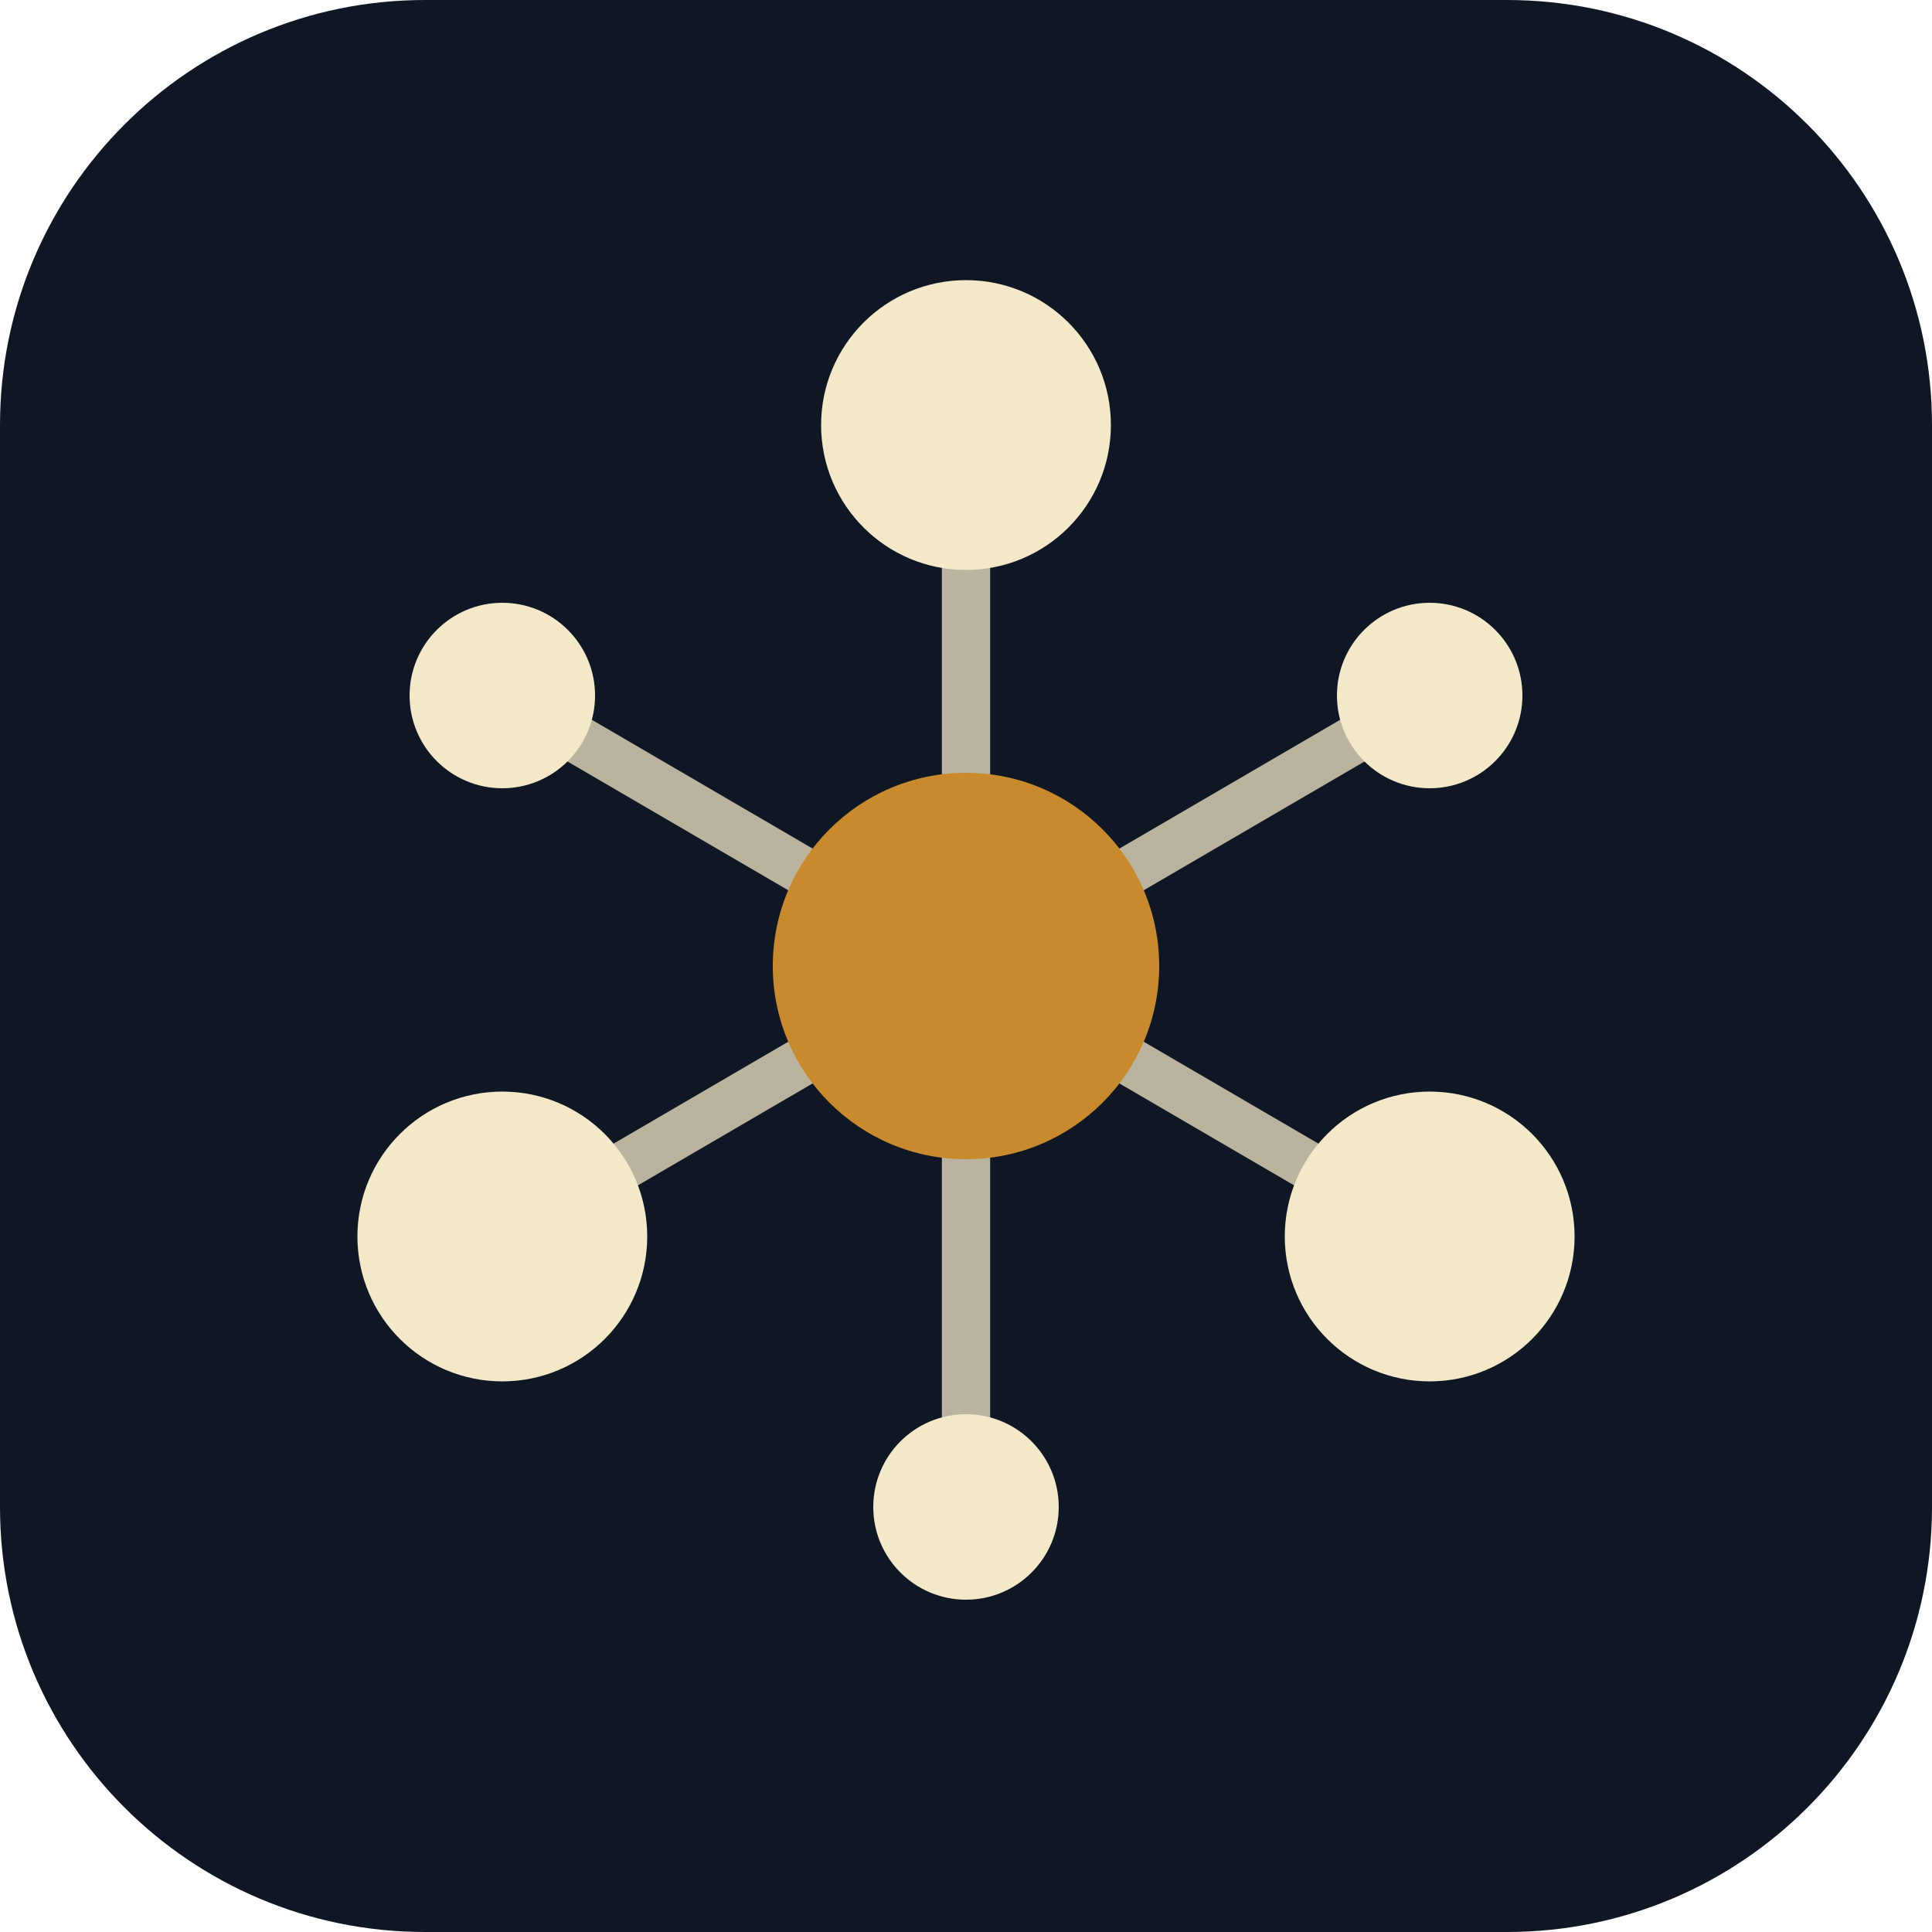
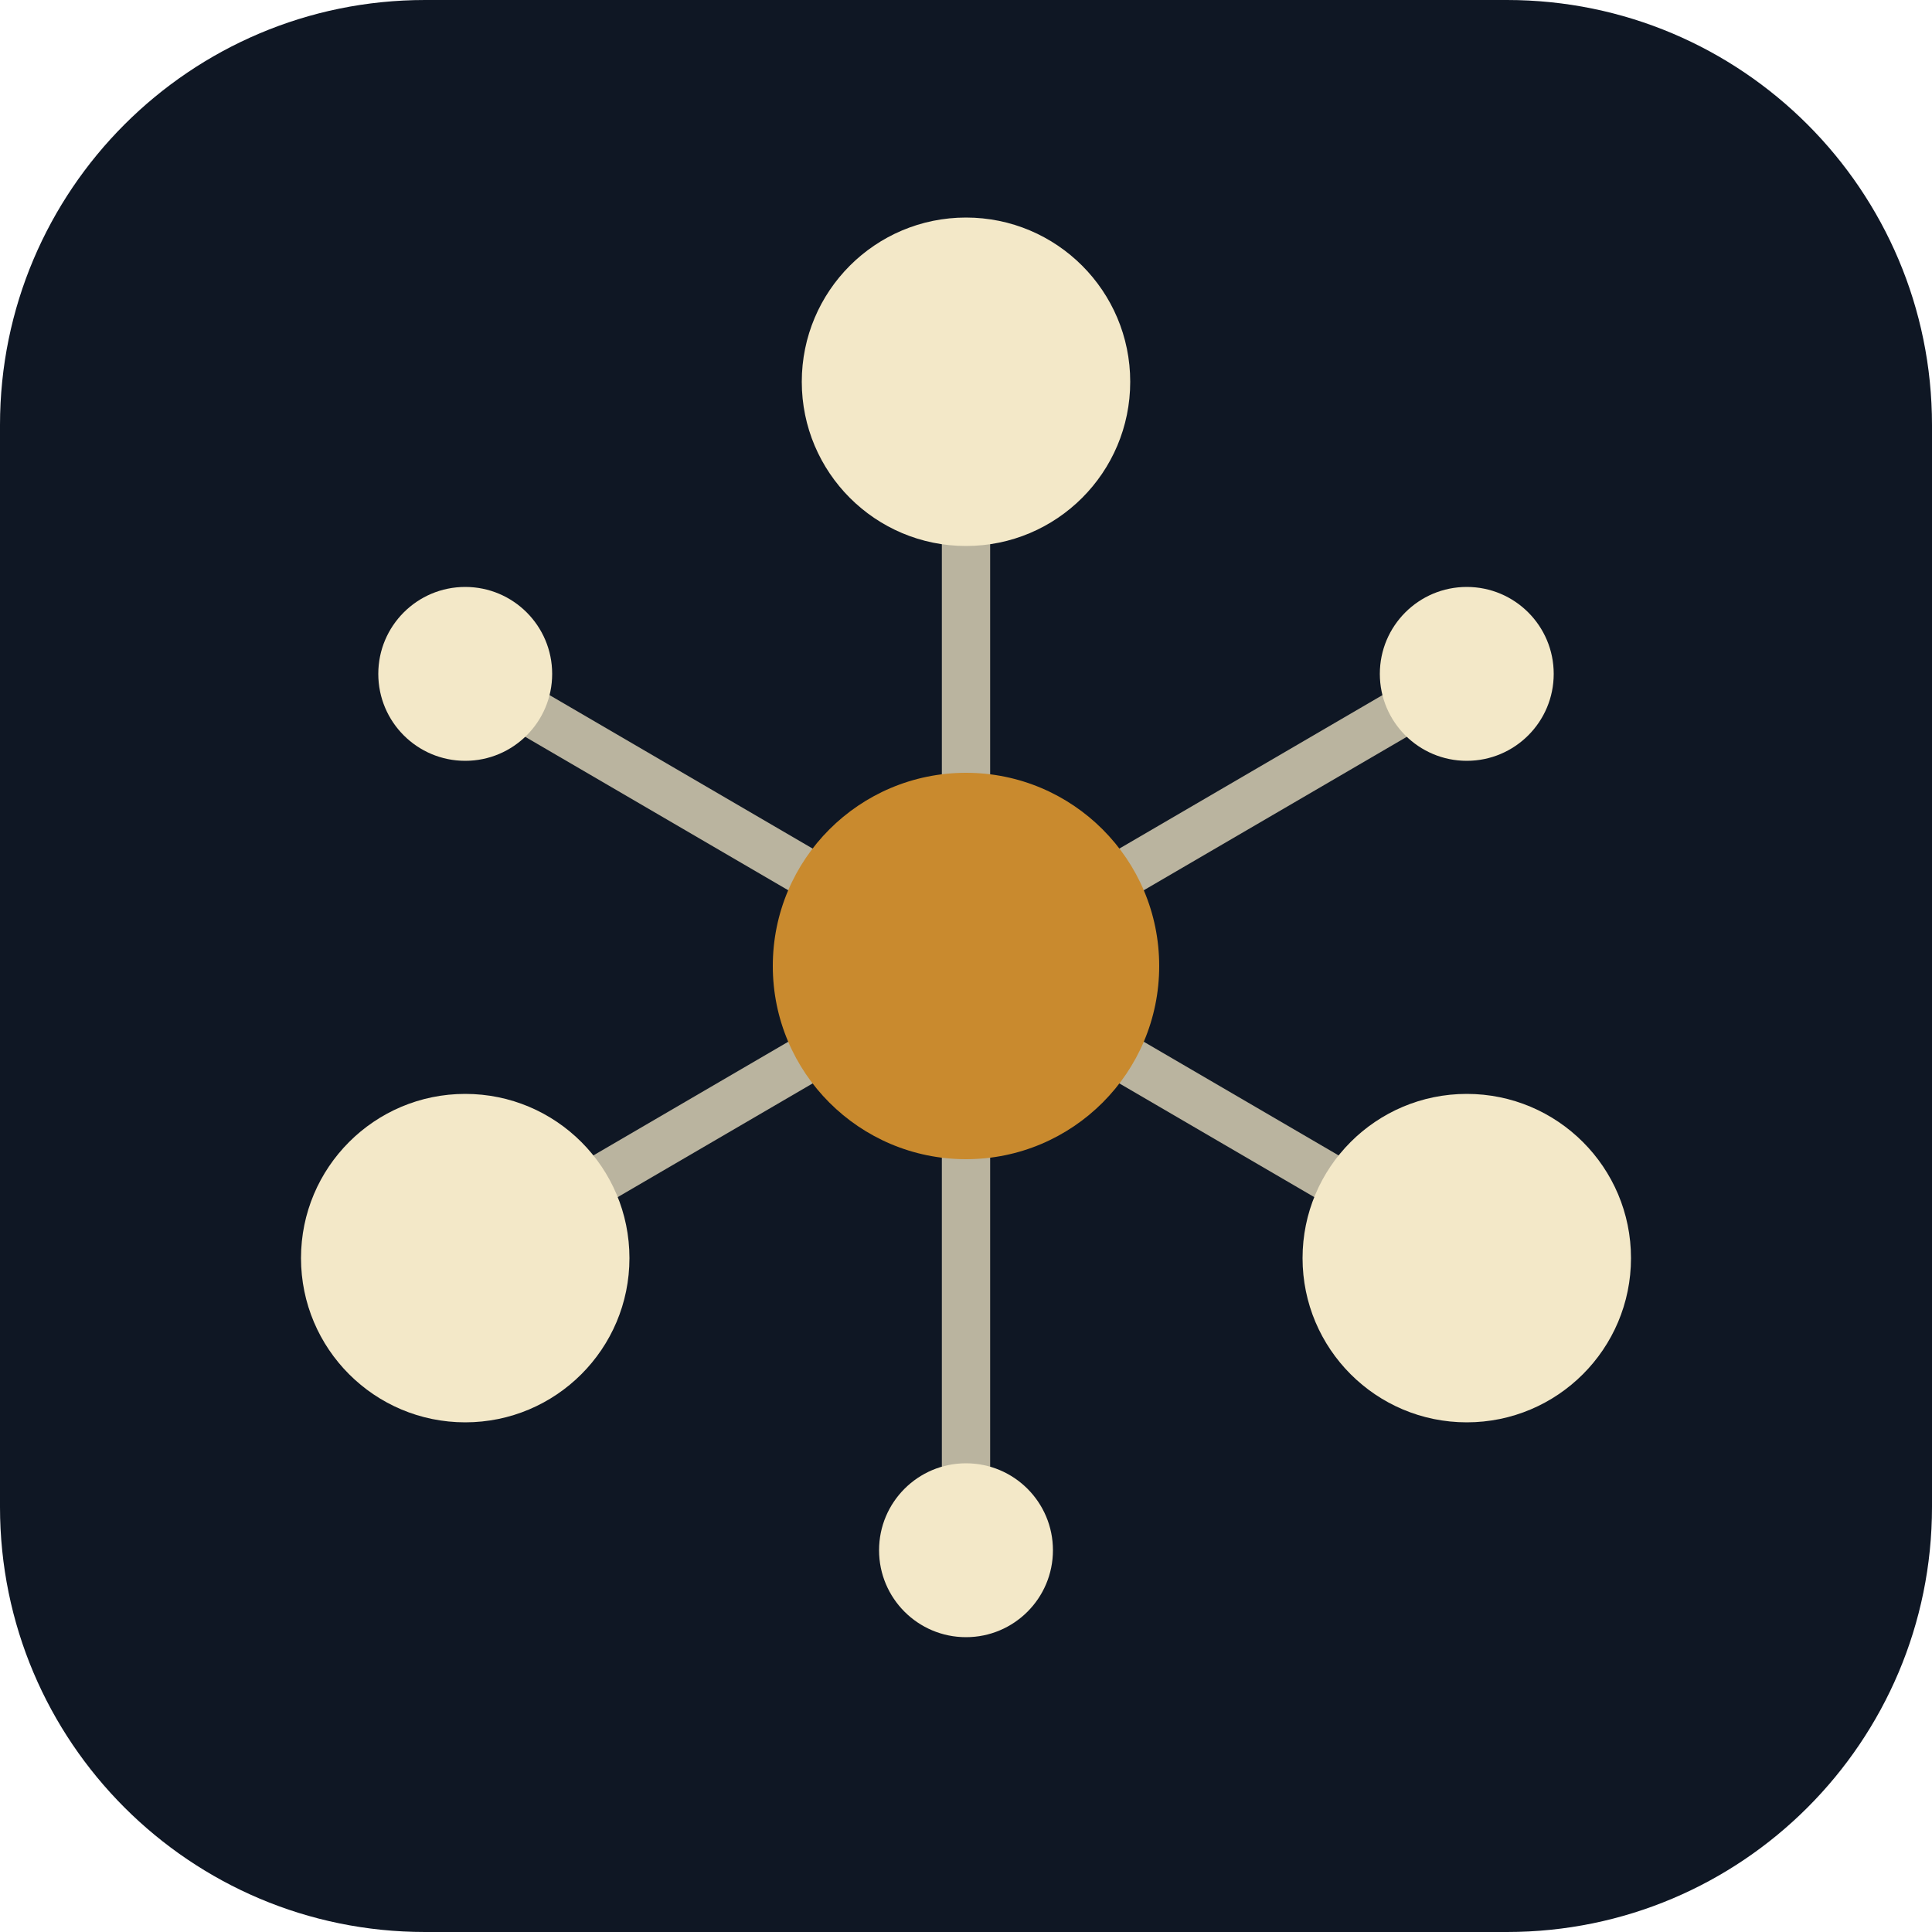
<svg xmlns="http://www.w3.org/2000/svg" viewBox="0 0 100 100">
  <rect width="100" height="100" rx="22" fill="#0f1724" />
  <g stroke="#f3e8c8" stroke-width="2.5" opacity="0.75">
-     <line x1="50" y1="50" x2="50" y2="22" />
-     <line x1="50" y1="50" x2="74" y2="36" />
-     <line x1="50" y1="50" x2="74" y2="64" />
-     <line x1="50" y1="50" x2="50" y2="78" />
-     <line x1="50" y1="50" x2="26" y2="64" />
-     <line x1="50" y1="50" x2="26" y2="36" />
+     <line x1="50" y1="50" x2="50" y2="19.76" />
+     <line x1="50" y1="50" x2="75.92" y2="34.88" />
+     <line x1="50" y1="50" x2="75.92" y2="65.12" />
+     <line x1="50" y1="50" x2="50" y2="80.24" />
+     <line x1="50" y1="50" x2="24.08" y2="65.12" />
+     <line x1="50" y1="50" x2="24.08" y2="34.88" />
  </g>
  <g fill="#f3e8c8">
-     <circle cx="50" cy="22" r="7.5" />
-     <circle cx="74" cy="36" r="4.80" />
-     <circle cx="74" cy="64" r="7.5" />
-     <circle cx="50" cy="78" r="4.80" />
-     <circle cx="26" cy="64" r="7.5" />
-     <circle cx="26" cy="36" r="4.80" />
+     <circle cx="50" cy="19.76" r="8.5" />
+     <circle cx="75.92" cy="34.88" r="4.5" />
+     <circle cx="75.92" cy="65.12" r="8.5" />
+     <circle cx="50" cy="80.24" r="4.5" />
+     <circle cx="24.08" cy="65.12" r="8.5" />
+     <circle cx="24.08" cy="34.88" r="4.5" />
  </g>
  <circle cx="50" cy="50" r="10" fill="#c98a2e" />
</svg>
